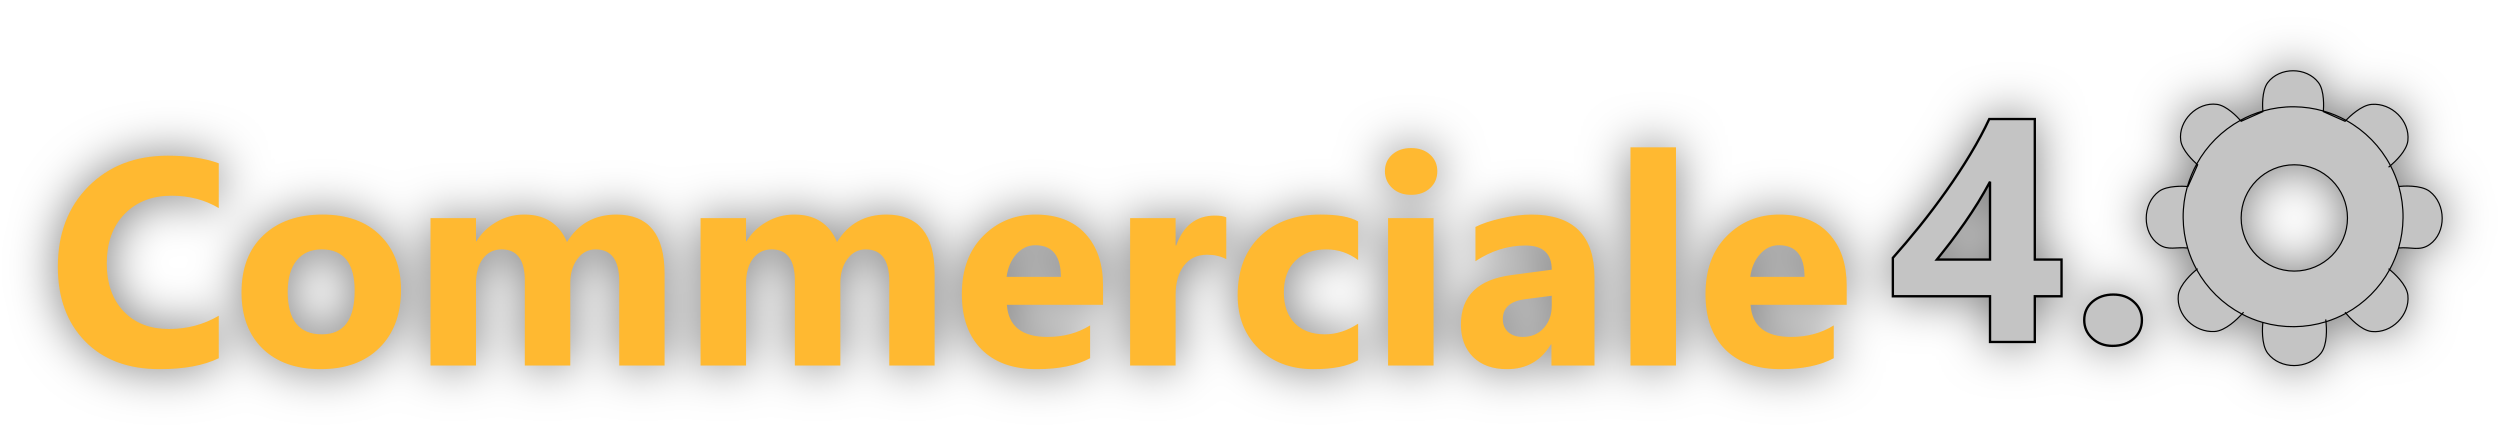
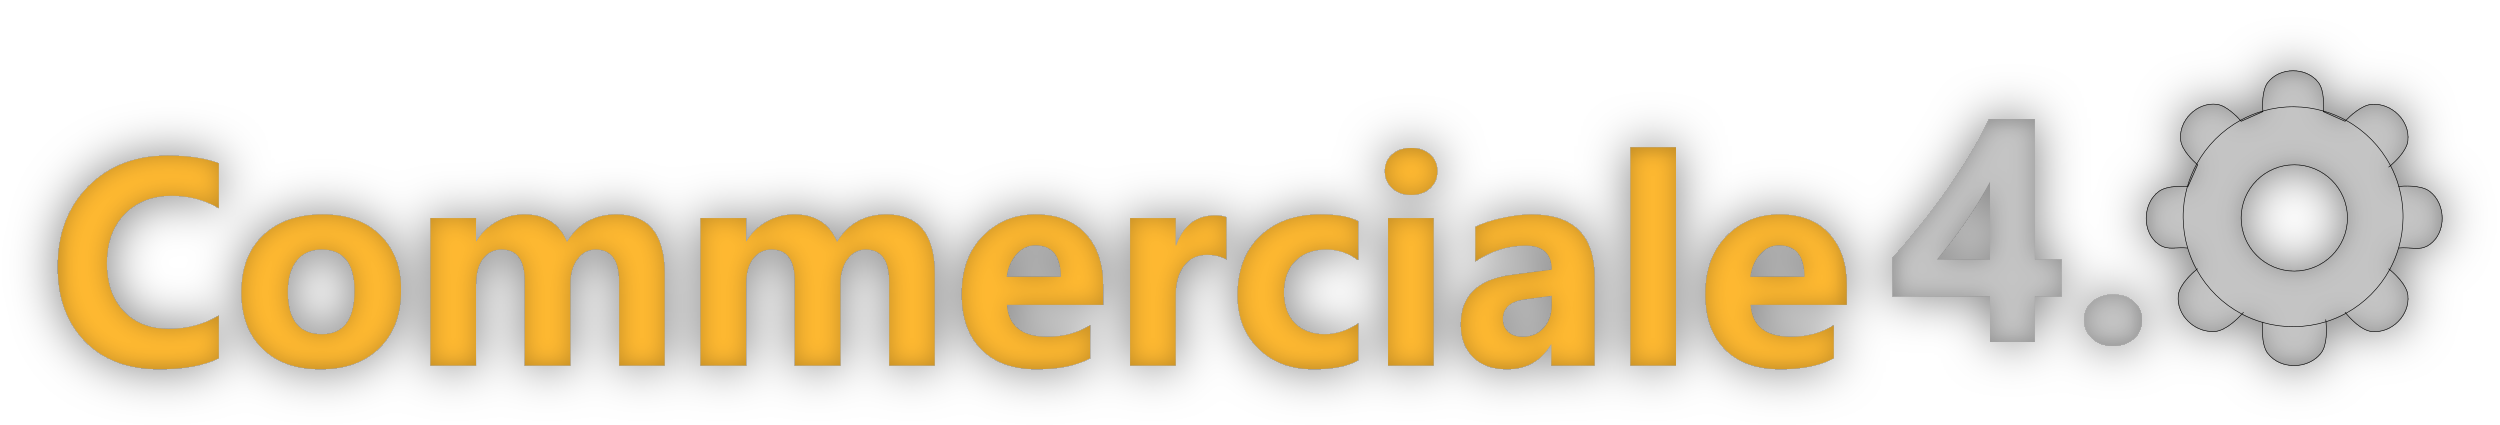
<svg xmlns="http://www.w3.org/2000/svg" width="212" height="36" viewBox="0 0 212 36" fill="none">
  <g filter="url(#filter0_d)">
-     <path d="M172.551 10.095V22.013H174.818V25.124H172.551V29H168.754V25.124H160.514V21.868C161.244 21.05 162 20.158 162.782 19.191C163.564 18.216 164.32 17.214 165.049 16.186C165.779 15.157 166.456 14.124 167.08 13.087C167.712 12.041 168.249 11.044 168.688 10.095H172.551ZM164.245 22.013H168.754V15.408C168.446 15.979 168.112 16.559 167.752 17.148C167.392 17.728 167.014 18.304 166.618 18.875C166.223 19.438 165.823 19.987 165.418 20.523C165.014 21.05 164.623 21.547 164.245 22.013ZM179.143 29.33C178.457 29.33 177.886 29.119 177.429 28.697C176.972 28.275 176.743 27.756 176.743 27.141C176.743 26.508 176.976 25.99 177.442 25.585C177.917 25.181 178.505 24.979 179.208 24.979C179.92 24.979 180.5 25.186 180.949 25.599C181.406 26.003 181.634 26.517 181.634 27.141C181.634 27.783 181.401 28.31 180.936 28.723C180.479 29.127 179.881 29.33 179.143 29.33Z" fill="#C4C4C4" />
-     <path d="M172.551 10.095H172.651V9.995H172.551V10.095ZM172.551 22.013H172.451V22.113H172.551V22.013ZM174.818 22.013H174.918V21.913H174.818V22.013ZM174.818 25.124V25.224H174.918V25.124H174.818ZM172.551 25.124V25.024H172.451V25.124H172.551ZM172.551 29V29.1H172.651V29H172.551ZM168.754 29H168.654V29.1H168.754V29ZM168.754 25.124H168.854V25.024H168.754V25.124ZM160.514 25.124H160.414V25.224H160.514V25.124ZM160.514 21.868L160.44 21.801L160.414 21.829V21.868H160.514ZM162.782 19.191L162.859 19.254L162.86 19.254L162.782 19.191ZM167.08 13.087L166.994 13.036L166.994 13.036L167.08 13.087ZM168.688 10.095V9.995H168.624L168.597 10.053L168.688 10.095ZM164.245 22.013L164.167 21.95L164.035 22.113H164.245V22.013ZM168.754 22.013V22.113H168.854V22.013H168.754ZM168.754 15.408H168.854L168.666 15.36L168.754 15.408ZM167.752 17.148L167.837 17.201L167.837 17.2L167.752 17.148ZM166.618 18.875L166.7 18.933L166.7 18.932L166.618 18.875ZM165.418 20.523L165.498 20.584L165.498 20.583L165.418 20.523ZM172.451 10.095V22.013H172.651V10.095H172.451ZM172.551 22.113H174.818V21.913H172.551V22.113ZM174.718 22.013V25.124H174.918V22.013H174.718ZM174.818 25.024H172.551V25.224H174.818V25.024ZM172.451 25.124V29H172.651V25.124H172.451ZM172.551 28.9H168.754V29.1H172.551V28.9ZM168.854 29V25.124H168.654V29H168.854ZM168.754 25.024H160.514V25.224H168.754V25.024ZM160.614 25.124V21.868H160.414V25.124H160.614ZM160.589 21.934C161.319 21.116 162.076 20.222 162.859 19.254L162.704 19.128C161.923 20.094 161.168 20.985 160.44 21.801L160.589 21.934ZM162.86 19.254C163.643 18.277 164.4 17.273 165.131 16.243L164.968 16.128C164.239 17.154 163.485 18.155 162.704 19.129L162.86 19.254ZM165.131 16.243C165.862 15.213 166.54 14.178 167.165 13.139L166.994 13.036C166.371 14.071 165.696 15.101 164.968 16.128L165.131 16.243ZM167.165 13.139C167.8 12.091 168.338 11.09 168.779 10.137L168.597 10.053C168.16 10.998 167.625 11.992 166.994 13.036L167.165 13.139ZM168.688 10.195H172.551V9.995H168.688V10.195ZM164.245 22.113H168.754V21.913H164.245V22.113ZM168.854 22.013V15.408H168.654V22.013H168.854ZM168.666 15.36C168.359 15.93 168.026 16.508 167.667 17.096L167.837 17.2C168.199 16.61 168.533 16.028 168.842 15.455L168.666 15.36ZM167.667 17.095C167.308 17.674 166.931 18.248 166.536 18.818L166.7 18.932C167.097 18.359 167.476 17.782 167.837 17.201L167.667 17.095ZM166.536 18.817C166.141 19.379 165.742 19.927 165.339 20.463L165.498 20.583C165.903 20.046 166.304 19.496 166.7 18.933L166.536 18.817ZM165.339 20.462C164.935 20.989 164.545 21.485 164.167 21.95L164.323 22.076C164.701 21.609 165.093 21.112 165.498 20.584L165.339 20.462ZM177.442 25.585L177.377 25.509L177.376 25.51L177.442 25.585ZM180.949 25.599L180.881 25.672L180.882 25.674L180.949 25.599ZM180.936 28.723L181.002 28.798L181.002 28.798L180.936 28.723ZM179.143 29.23C178.479 29.23 177.933 29.026 177.497 28.623L177.361 28.77C177.838 29.211 178.435 29.43 179.143 29.43V29.23ZM177.497 28.623C177.06 28.22 176.843 27.728 176.843 27.141H176.643C176.643 27.785 176.884 28.33 177.361 28.77L177.497 28.623ZM176.843 27.141C176.843 26.536 177.064 26.046 177.507 25.661L177.376 25.51C176.888 25.934 176.643 26.48 176.643 27.141H176.843ZM177.507 25.662C177.961 25.275 178.526 25.079 179.208 25.079V24.879C178.485 24.879 177.872 25.088 177.377 25.509L177.507 25.662ZM179.208 25.079C179.9 25.079 180.454 25.279 180.881 25.672L181.016 25.525C180.547 25.092 179.941 24.879 179.208 24.879V25.079ZM180.882 25.674C181.317 26.058 181.534 26.545 181.534 27.141H181.734C181.734 26.489 181.494 25.948 181.015 25.524L180.882 25.674ZM181.534 27.141C181.534 27.755 181.313 28.255 180.869 28.648L181.002 28.798C181.49 28.365 181.734 27.81 181.734 27.141H181.534ZM180.869 28.648C180.434 29.033 179.862 29.23 179.143 29.23V29.43C179.9 29.43 180.523 29.222 181.002 28.798L180.869 28.648Z" fill="black" />
-     <path d="M18.551 30.377C17.273 30.996 15.605 31.305 13.546 31.305C10.86 31.305 8.749 30.516 7.21 28.937C5.672 27.358 4.903 25.255 4.903 22.626C4.903 19.826 5.766 17.556 7.491 15.815C9.225 14.073 11.471 13.202 14.229 13.202C15.938 13.202 17.379 13.418 18.551 13.849V17.645C17.379 16.946 16.044 16.596 14.547 16.596C12.903 16.596 11.576 17.113 10.567 18.146C9.558 19.18 9.054 20.579 9.054 22.345C9.054 24.038 9.53 25.389 10.482 26.398C11.434 27.399 12.716 27.899 14.327 27.899C15.865 27.899 17.273 27.525 18.551 26.776V30.377ZM27.181 31.305C25.098 31.305 23.458 30.723 22.262 29.56C21.074 28.388 20.48 26.801 20.48 24.799C20.48 22.732 21.098 21.116 22.335 19.953C23.572 18.781 25.244 18.195 27.352 18.195C29.427 18.195 31.055 18.781 32.235 19.953C33.415 21.116 34.005 22.659 34.005 24.579C34.005 26.654 33.395 28.294 32.174 29.498C30.961 30.703 29.297 31.305 27.181 31.305ZM27.279 21.149C26.367 21.149 25.659 21.462 25.155 22.089C24.65 22.715 24.398 23.602 24.398 24.75C24.398 27.151 25.366 28.351 27.303 28.351C29.151 28.351 30.074 27.118 30.074 24.652C30.074 22.317 29.142 21.149 27.279 21.149ZM56.356 31H52.511V23.871C52.511 22.056 51.843 21.149 50.509 21.149C49.874 21.149 49.357 21.422 48.959 21.967C48.56 22.512 48.36 23.192 48.36 24.005V31H44.503V23.798C44.503 22.032 43.848 21.149 42.538 21.149C41.878 21.149 41.349 21.409 40.951 21.93C40.56 22.451 40.365 23.159 40.365 24.054V31H36.507V18.5H40.365V20.453H40.414C40.812 19.786 41.37 19.245 42.086 18.83C42.81 18.406 43.6 18.195 44.454 18.195C46.22 18.195 47.428 18.972 48.08 20.526C49.032 18.972 50.431 18.195 52.279 18.195C54.997 18.195 56.356 19.871 56.356 23.224V31ZM79.256 31H75.411V23.871C75.411 22.056 74.744 21.149 73.409 21.149C72.774 21.149 72.258 21.422 71.859 21.967C71.46 22.512 71.261 23.192 71.261 24.005V31H67.403V23.798C67.403 22.032 66.748 21.149 65.438 21.149C64.779 21.149 64.25 21.409 63.851 21.93C63.46 22.451 63.265 23.159 63.265 24.054V31H59.408V18.5H63.265V20.453H63.314C63.713 19.786 64.27 19.245 64.986 18.83C65.711 18.406 66.5 18.195 67.355 18.195C69.12 18.195 70.329 18.972 70.98 20.526C71.932 18.972 73.332 18.195 75.179 18.195C77.897 18.195 79.256 19.871 79.256 23.224V31ZM93.539 25.849H85.384C85.514 27.663 86.658 28.571 88.814 28.571C90.19 28.571 91.398 28.245 92.44 27.594V30.377C91.284 30.996 89.783 31.305 87.936 31.305C85.917 31.305 84.351 30.748 83.236 29.633C82.121 28.51 81.564 26.947 81.564 24.945C81.564 22.87 82.166 21.226 83.37 20.014C84.575 18.801 86.056 18.195 87.814 18.195C89.636 18.195 91.044 18.736 92.037 19.818C93.038 20.901 93.539 22.37 93.539 24.225V25.849ZM89.962 23.48C89.962 21.69 89.238 20.795 87.789 20.795C87.171 20.795 86.633 21.051 86.178 21.564C85.73 22.077 85.457 22.715 85.36 23.48H89.962ZM103.988 21.979C103.524 21.727 102.983 21.601 102.364 21.601C101.526 21.601 100.871 21.91 100.399 22.528C99.927 23.139 99.691 23.973 99.691 25.031V31H95.834V18.5H99.691V20.819H99.74C100.35 19.127 101.449 18.28 103.036 18.28C103.443 18.28 103.76 18.329 103.988 18.427V21.979ZM115.169 30.548C114.299 31.053 113.041 31.305 111.397 31.305C109.477 31.305 107.923 30.723 106.734 29.56C105.546 28.396 104.952 26.894 104.952 25.055C104.952 22.931 105.587 21.259 106.856 20.038C108.134 18.809 109.839 18.195 111.971 18.195C113.444 18.195 114.51 18.39 115.169 18.781V22.052C114.364 21.45 113.465 21.149 112.472 21.149C111.365 21.149 110.486 21.474 109.835 22.125C109.192 22.768 108.871 23.66 108.871 24.799C108.871 25.906 109.18 26.776 109.798 27.411C110.417 28.038 111.267 28.351 112.35 28.351C113.31 28.351 114.25 28.05 115.169 27.448V30.548ZM119.662 16.523C119.011 16.523 118.478 16.331 118.062 15.949C117.647 15.558 117.44 15.082 117.44 14.521C117.44 13.943 117.647 13.471 118.062 13.104C118.478 12.738 119.011 12.555 119.662 12.555C120.321 12.555 120.854 12.738 121.261 13.104C121.676 13.471 121.883 13.943 121.883 14.521C121.883 15.106 121.676 15.587 121.261 15.961C120.854 16.335 120.321 16.523 119.662 16.523ZM121.566 31H117.708V18.5H121.566V31ZM135.213 31H131.563V29.206H131.515C130.676 30.605 129.435 31.305 127.792 31.305C126.579 31.305 125.623 30.963 124.923 30.28C124.231 29.588 123.885 28.669 123.885 27.521C123.885 25.096 125.322 23.696 128.194 23.322L131.588 22.87C131.588 21.503 130.847 20.819 129.366 20.819C127.877 20.819 126.461 21.263 125.118 22.15V19.245C125.655 18.968 126.388 18.724 127.315 18.512C128.251 18.301 129.102 18.195 129.867 18.195C133.431 18.195 135.213 19.973 135.213 23.529V31ZM131.588 25.922V25.08L129.317 25.373C128.064 25.535 127.438 26.101 127.438 27.069C127.438 27.509 127.588 27.871 127.889 28.156C128.198 28.433 128.613 28.571 129.134 28.571C129.859 28.571 130.449 28.323 130.904 27.826C131.36 27.322 131.588 26.687 131.588 25.922ZM142.123 31H138.265V12.494H142.123V31ZM156.6 25.849H148.446C148.576 27.663 149.719 28.571 151.876 28.571C153.251 28.571 154.46 28.245 155.501 27.594V30.377C154.346 30.996 152.844 31.305 150.997 31.305C148.979 31.305 147.412 30.748 146.297 29.633C145.182 28.51 144.625 26.947 144.625 24.945C144.625 22.87 145.227 21.226 146.432 20.014C147.636 18.801 149.117 18.195 150.875 18.195C152.698 18.195 154.106 18.736 155.099 19.818C156.1 20.901 156.6 22.37 156.6 24.225V25.849ZM153.023 23.48C153.023 21.69 152.299 20.795 150.851 20.795C150.232 20.795 149.695 21.051 149.239 21.564C148.792 22.077 148.519 22.715 148.421 23.48H153.023Z" fill="#FFB931" style="mix-blend-mode:lighten" />
-     <path fill-rule="evenodd" clip-rule="evenodd" d="M185.492 15.813C185.248 16.661 185.121 17.556 185.131 18.482C185.141 19.368 185.274 20.224 185.514 21.034C185.704 21.672 185.959 22.282 186.273 22.855C187.154 24.461 188.493 25.779 190.113 26.633C190.674 26.928 191.268 27.168 191.888 27.345C192.735 27.587 193.631 27.713 194.557 27.703C195.494 27.692 196.396 27.546 197.244 27.283C197.836 27.099 198.403 26.859 198.937 26.567C200.501 25.714 201.79 24.425 202.643 22.861C202.957 22.285 203.212 21.673 203.4 21.031C203.637 20.223 203.769 19.367 203.778 18.482C203.789 17.555 203.663 16.659 203.421 15.812C203.245 15.194 203.006 14.603 202.712 14.044C201.86 12.424 200.544 11.084 198.939 10.202C198.888 10.254 198.861 10.285 198.861 10.285L197.016 9.465C197.016 9.465 197.018 9.447 197.021 9.413C196.238 9.189 195.412 9.065 194.557 9.055C193.632 9.045 192.737 9.172 191.889 9.417C191.892 9.448 191.894 9.465 191.894 9.465L190.049 10.285C190.049 10.285 190.026 10.256 189.982 10.207C188.428 11.064 187.14 12.352 186.283 13.906C186.332 13.95 186.361 13.973 186.361 13.973L185.541 15.818C185.541 15.818 185.524 15.816 185.492 15.813ZM194.557 13.973C192.068 13.973 190.049 15.992 190.049 18.482C190.049 20.971 192.068 22.989 194.557 22.989C197.047 22.989 199.066 20.971 199.066 18.482C199.066 15.992 197.047 13.973 194.557 13.973Z" fill="#C4C4C4" />
-     <path d="M206.033 20.735C207.472 19.723 207.435 17.292 206.033 16.227C205.278 15.655 203.726 15.781 203.421 15.812C203.663 16.659 203.789 17.555 203.778 18.482C203.769 19.367 203.637 20.223 203.4 21.031C204.428 20.916 205.187 21.331 206.033 20.735Z" fill="#C4C4C4" />
-     <path d="M201.115 28.112C202.803 28.293 204.369 26.727 204.188 25.039C204.09 24.12 202.977 23.137 202.643 22.861C201.79 24.425 200.501 25.714 198.937 26.567C199.213 26.901 200.196 28.014 201.115 28.112Z" fill="#C4C4C4" />
-     <path d="M192.303 29.957C193.368 31.359 195.718 31.337 196.812 29.957C197.38 29.239 197.297 27.804 197.244 27.283C196.396 27.546 195.494 27.692 194.557 27.703C193.631 27.713 192.735 27.587 191.888 27.345C191.857 27.65 191.731 29.202 192.303 29.957Z" fill="#C4C4C4" />
-     <path d="M184.722 25.039C184.541 26.727 186.101 28.208 187.795 28.112C188.721 28.06 189.746 27.035 190.113 26.633C188.493 25.779 187.154 24.461 186.273 22.855C185.948 23.123 184.82 24.114 184.722 25.039Z" fill="#C4C4C4" />
-     <path d="M183.082 16.227C181.659 17.263 181.62 19.755 183.082 20.735C183.877 21.268 184.565 20.918 185.514 21.034C185.274 20.224 185.141 19.368 185.131 18.482C185.121 17.556 185.248 16.661 185.492 15.813C185.212 15.792 183.79 15.713 183.082 16.227Z" fill="#C4C4C4" />
-     <path d="M188 8.851C186.318 8.622 184.698 10.242 184.927 11.924C185.039 12.748 186 13.655 186.283 13.906C187.14 12.352 188.428 11.064 189.982 10.207C189.731 9.924 188.824 8.963 188 8.851Z" fill="#C4C4C4" />
-     <path d="M196.607 7.006C195.595 5.665 193.315 5.665 192.303 7.006C191.777 7.705 191.866 9.135 191.889 9.417C192.737 9.172 193.632 9.045 194.557 9.055C195.412 9.065 196.238 9.189 197.021 9.413C197.045 9.122 197.131 7.702 196.607 7.006Z" fill="#C4C4C4" />
-     <path d="M204.188 11.924C204.369 10.236 202.807 8.715 201.115 8.851C200.232 8.921 199.223 9.906 198.939 10.202C200.544 11.084 201.86 12.424 202.712 14.044C203.109 13.707 204.096 12.787 204.188 11.924Z" fill="#C4C4C4" />
-     <path d="M202.549 14.178C202.549 14.178 202.612 14.13 202.712 14.044M203.369 15.818C203.369 15.818 203.387 15.815 203.421 15.812M203.4 21.031C203.637 20.223 203.769 19.367 203.778 18.482C203.789 17.555 203.663 16.659 203.421 15.812M203.4 21.031C204.428 20.916 205.187 21.331 206.033 20.735C207.472 19.723 207.435 17.292 206.033 16.227C205.278 15.655 203.726 15.781 203.421 15.812M203.4 21.031C203.212 21.673 202.957 22.285 202.643 22.861M202.549 22.785C202.549 22.785 202.584 22.811 202.643 22.861M198.861 26.473C198.861 26.473 198.887 26.508 198.937 26.567M197.221 27.088C197.221 27.088 197.232 27.16 197.244 27.283M191.894 27.293C191.894 27.293 191.891 27.311 191.888 27.345M190.254 26.473C190.254 26.473 190.204 26.534 190.113 26.633M186.361 22.785C186.361 22.785 186.329 22.809 186.273 22.855M185.514 21.034C185.274 20.224 185.141 19.368 185.131 18.482C185.121 17.556 185.248 16.661 185.492 15.813M185.514 21.034C184.565 20.918 183.877 21.268 183.082 20.735C181.62 19.755 181.659 17.263 183.082 16.227C183.79 15.713 185.212 15.792 185.492 15.813M185.514 21.034C185.704 21.672 185.959 22.282 186.273 22.855M185.492 15.813C185.524 15.816 185.541 15.818 185.541 15.818L186.361 13.973C186.361 13.973 186.332 13.95 186.283 13.906M185.492 15.813C185.686 15.144 185.952 14.505 186.283 13.906M186.273 22.855C187.154 24.461 188.493 25.779 190.113 26.633M186.273 22.855C185.948 23.123 184.82 24.114 184.722 25.039C184.541 26.727 186.101 28.208 187.795 28.112C188.721 28.06 189.746 27.035 190.113 26.633M190.113 26.633C190.674 26.928 191.268 27.168 191.888 27.345M191.888 27.345C192.735 27.587 193.631 27.713 194.557 27.703C195.494 27.692 196.396 27.546 197.244 27.283M191.888 27.345C191.857 27.65 191.731 29.202 192.303 29.957C193.368 31.359 195.718 31.337 196.812 29.957C197.38 29.239 197.297 27.804 197.244 27.283M197.244 27.283C197.836 27.099 198.403 26.859 198.937 26.567M198.937 26.567C200.501 25.714 201.79 24.425 202.643 22.861M198.937 26.567C199.213 26.901 200.196 28.014 201.115 28.112C202.803 28.293 204.369 26.727 204.188 25.039C204.09 24.12 202.977 23.137 202.643 22.861M203.421 15.812C203.245 15.194 203.006 14.603 202.712 14.044M202.712 14.044C201.86 12.424 200.544 11.084 198.939 10.202M202.712 14.044C203.109 13.707 204.096 12.787 204.188 11.924C204.369 10.236 202.807 8.715 201.115 8.851C200.232 8.921 199.223 9.906 198.939 10.202M198.939 10.202C198.888 10.254 198.861 10.285 198.861 10.285L197.016 9.465C197.016 9.465 197.018 9.447 197.021 9.413M198.939 10.202C198.337 9.871 197.695 9.605 197.021 9.413M197.021 9.413C196.238 9.189 195.412 9.065 194.557 9.055C193.632 9.045 192.737 9.172 191.889 9.417M197.021 9.413C197.045 9.122 197.131 7.702 196.607 7.006C195.595 5.665 193.315 5.665 192.303 7.006C191.777 7.705 191.866 9.135 191.889 9.417M191.889 9.417C191.892 9.448 191.894 9.465 191.894 9.465L190.049 10.285C190.049 10.285 190.026 10.256 189.982 10.207M191.889 9.417C191.22 9.61 190.581 9.876 189.982 10.207M189.982 10.207C188.428 11.064 187.14 12.352 186.283 13.906M189.982 10.207C189.731 9.924 188.824 8.963 188 8.851C186.318 8.622 184.698 10.242 184.927 11.924C185.039 12.748 186 13.655 186.283 13.906M190.049 18.482C190.049 15.992 192.068 13.973 194.557 13.973C197.047 13.973 199.066 15.992 199.066 18.482C199.066 20.971 197.047 22.989 194.557 22.989C192.068 22.989 190.049 20.971 190.049 18.482Z" stroke="black" stroke-width="0.1" />
+     <g filter="url(#filter1_i)">
+       <path d="M172.551 10.095V22.013H174.818V25.124H172.551V29H168.754V25.124H160.514V21.868C161.244 21.05 162 20.158 162.782 19.191C163.564 18.216 164.32 17.214 165.049 16.186C165.779 15.157 166.456 14.124 167.08 13.087C167.712 12.041 168.249 11.044 168.688 10.095H172.551ZM164.245 22.013H168.754V15.408C168.446 15.979 168.112 16.559 167.752 17.148C167.392 17.728 167.014 18.304 166.618 18.875C166.223 19.438 165.823 19.987 165.418 20.523C165.014 21.05 164.623 21.547 164.245 22.013ZM179.143 29.33C178.457 29.33 177.886 29.119 177.429 28.697C176.972 28.275 176.743 27.756 176.743 27.141C176.743 26.508 176.976 25.99 177.442 25.585C177.917 25.181 178.505 24.979 179.208 24.979C179.92 24.979 180.5 25.186 180.949 25.599C181.406 26.003 181.634 26.517 181.634 27.141C181.634 27.783 181.401 28.31 180.936 28.723C180.479 29.127 179.881 29.33 179.143 29.33Z" fill="#C4C4C4" />
+     </g>
+     <g filter="url(#filter2_i)">
+       <path d="M18.551 30.377C17.273 30.996 15.605 31.305 13.546 31.305C10.86 31.305 8.749 30.516 7.21 28.937C5.672 27.358 4.903 25.255 4.903 22.626C4.903 19.826 5.766 17.556 7.491 15.815C9.225 14.073 11.471 13.202 14.229 13.202C15.938 13.202 17.379 13.418 18.551 13.849V17.645C17.379 16.946 16.044 16.596 14.547 16.596C12.903 16.596 11.576 17.113 10.567 18.146C9.558 19.18 9.054 20.579 9.054 22.345C9.054 24.038 9.53 25.389 10.482 26.398C11.434 27.399 12.716 27.899 14.327 27.899C15.865 27.899 17.273 27.525 18.551 26.776V30.377ZM27.181 31.305C25.098 31.305 23.458 30.723 22.262 29.56C21.074 28.388 20.48 26.801 20.48 24.799C20.48 22.732 21.098 21.116 22.335 19.953C23.572 18.781 25.244 18.195 27.352 18.195C29.427 18.195 31.055 18.781 32.235 19.953C33.415 21.116 34.005 22.659 34.005 24.579C34.005 26.654 33.395 28.294 32.174 29.498C30.961 30.703 29.297 31.305 27.181 31.305ZM27.279 21.149C26.367 21.149 25.659 21.462 25.155 22.089C24.65 22.715 24.398 23.602 24.398 24.75C24.398 27.151 25.366 28.351 27.303 28.351C29.151 28.351 30.074 27.118 30.074 24.652C30.074 22.317 29.142 21.149 27.279 21.149ZM56.356 31H52.511V23.871C52.511 22.056 51.843 21.149 50.509 21.149C49.874 21.149 49.357 21.422 48.959 21.967C48.56 22.512 48.36 23.192 48.36 24.005V31H44.503V23.798C44.503 22.032 43.848 21.149 42.538 21.149C41.878 21.149 41.349 21.409 40.951 21.93C40.56 22.451 40.365 23.159 40.365 24.054V31H36.507V18.5H40.365V20.453H40.414C40.812 19.786 41.37 19.245 42.086 18.83C42.81 18.406 43.6 18.195 44.454 18.195C46.22 18.195 47.428 18.972 48.08 20.526C49.032 18.972 50.431 18.195 52.279 18.195C54.997 18.195 56.356 19.871 56.356 23.224V31ZM79.256 31H75.411V23.871C75.411 22.056 74.744 21.149 73.409 21.149C72.774 21.149 72.258 21.422 71.859 21.967C71.46 22.512 71.261 23.192 71.261 24.005V31H67.403V23.798C67.403 22.032 66.748 21.149 65.438 21.149C64.779 21.149 64.25 21.409 63.851 21.93C63.46 22.451 63.265 23.159 63.265 24.054V31H59.408V18.5H63.265V20.453H63.314C63.713 19.786 64.27 19.245 64.986 18.83C65.711 18.406 66.5 18.195 67.355 18.195C69.12 18.195 70.329 18.972 70.98 20.526C71.932 18.972 73.332 18.195 75.179 18.195C77.897 18.195 79.256 19.871 79.256 23.224V31ZM93.539 25.849H85.384C85.514 27.663 86.658 28.571 88.814 28.571C90.19 28.571 91.398 28.245 92.44 27.594V30.377C91.284 30.996 89.783 31.305 87.936 31.305C85.917 31.305 84.351 30.748 83.236 29.633C82.121 28.51 81.564 26.947 81.564 24.945C81.564 22.87 82.166 21.226 83.37 20.014C84.575 18.801 86.056 18.195 87.814 18.195C89.636 18.195 91.044 18.736 92.037 19.818C93.038 20.901 93.539 22.37 93.539 24.225V25.849ZM89.962 23.48C89.962 21.69 89.238 20.795 87.789 20.795C87.171 20.795 86.633 21.051 86.178 21.564C85.73 22.077 85.457 22.715 85.36 23.48H89.962ZM103.988 21.979C103.524 21.727 102.983 21.601 102.364 21.601C101.526 21.601 100.871 21.91 100.399 22.528C99.927 23.139 99.691 23.973 99.691 25.031V31H95.834V18.5H99.691V20.819H99.74C100.35 19.127 101.449 18.28 103.036 18.28C103.443 18.28 103.76 18.329 103.988 18.427V21.979ZM115.169 30.548C114.299 31.053 113.041 31.305 111.397 31.305C109.477 31.305 107.923 30.723 106.734 29.56C105.546 28.396 104.952 26.894 104.952 25.055C104.952 22.931 105.587 21.259 106.856 20.038C108.134 18.809 109.839 18.195 111.971 18.195C113.444 18.195 114.51 18.39 115.169 18.781V22.052C114.364 21.45 113.465 21.149 112.472 21.149C111.365 21.149 110.486 21.474 109.835 22.125C109.192 22.768 108.871 23.66 108.871 24.799C108.871 25.906 109.18 26.776 109.798 27.411C110.417 28.038 111.267 28.351 112.35 28.351C113.31 28.351 114.25 28.05 115.169 27.448V30.548ZM119.662 16.523C119.011 16.523 118.478 16.331 118.062 15.949C117.647 15.558 117.44 15.082 117.44 14.521C117.44 13.943 117.647 13.471 118.062 13.104C118.478 12.738 119.011 12.555 119.662 12.555C120.321 12.555 120.854 12.738 121.261 13.104C121.676 13.471 121.883 13.943 121.883 14.521C121.883 15.106 121.676 15.587 121.261 15.961C120.854 16.335 120.321 16.523 119.662 16.523ZM121.566 31H117.708V18.5H121.566V31ZM135.213 31H131.563V29.206H131.515C130.676 30.605 129.435 31.305 127.792 31.305C126.579 31.305 125.623 30.963 124.923 30.28C124.231 29.588 123.885 28.669 123.885 27.521C123.885 25.096 125.322 23.696 128.194 23.322L131.588 22.87C131.588 21.503 130.847 20.819 129.366 20.819C127.877 20.819 126.461 21.263 125.118 22.15V19.245C125.655 18.968 126.388 18.724 127.315 18.512C128.251 18.301 129.102 18.195 129.867 18.195C133.431 18.195 135.213 19.973 135.213 23.529V31ZM131.588 25.922V25.08L129.317 25.373C128.064 25.535 127.438 26.101 127.438 27.069C127.438 27.509 127.588 27.871 127.889 28.156C128.198 28.433 128.613 28.571 129.134 28.571C129.859 28.571 130.449 28.323 130.904 27.826C131.36 27.322 131.588 26.687 131.588 25.922ZM142.123 31H138.265V12.494H142.123V31ZM156.6 25.849H148.446C148.576 27.663 149.719 28.571 151.876 28.571C153.251 28.571 154.46 28.245 155.501 27.594V30.377C154.346 30.996 152.844 31.305 150.997 31.305C148.979 31.305 147.412 30.748 146.297 29.633C145.182 28.51 144.625 26.947 144.625 24.945C144.625 22.87 145.227 21.226 146.432 20.014C147.636 18.801 149.117 18.195 150.875 18.195C152.698 18.195 154.106 18.736 155.099 19.818C156.1 20.901 156.6 22.37 156.6 24.225V25.849ZM153.023 23.48C153.023 21.69 152.299 20.795 150.851 20.795C150.232 20.795 149.695 21.051 149.239 21.564C148.792 22.077 148.519 22.715 148.421 23.48H153.023Z" fill="#FFB931" style="mix-blend-mode:lighten" />
+     </g>
+     <g filter="url(#filter3_i)">
+       <path fill-rule="evenodd" clip-rule="evenodd" d="M185.492 15.813C185.248 16.661 185.121 17.556 185.131 18.482C185.141 19.368 185.274 20.224 185.514 21.034C185.704 21.672 185.959 22.282 186.273 22.855C187.154 24.461 188.493 25.779 190.113 26.633C190.674 26.928 191.268 27.168 191.888 27.345C192.735 27.587 193.631 27.713 194.557 27.703C195.494 27.692 196.396 27.546 197.244 27.283C197.836 27.099 198.403 26.859 198.937 26.567C200.501 25.714 201.79 24.425 202.643 22.861C202.957 22.285 203.212 21.673 203.4 21.031C203.637 20.223 203.769 19.367 203.778 18.482C203.789 17.555 203.663 16.659 203.421 15.812C203.245 15.194 203.006 14.603 202.712 14.044C201.86 12.424 200.544 11.084 198.939 10.202C198.888 10.254 198.861 10.285 198.861 10.285L197.016 9.465C197.016 9.465 197.018 9.447 197.021 9.413C196.238 9.189 195.412 9.065 194.557 9.055C193.632 9.045 192.737 9.172 191.889 9.417C191.892 9.448 191.894 9.465 191.894 9.465L190.049 10.285C190.049 10.285 190.026 10.256 189.982 10.207C188.428 11.064 187.14 12.352 186.283 13.906C186.332 13.95 186.361 13.973 186.361 13.973L185.541 15.818C185.541 15.818 185.524 15.816 185.492 15.813ZM194.557 13.973C192.068 13.973 190.049 15.992 190.049 18.482C190.049 20.971 192.068 22.989 194.557 22.989C197.047 22.989 199.066 20.971 199.066 18.482C199.066 15.992 197.047 13.973 194.557 13.973Z" fill="#C4C4C4" />
+       <path d="M206.033 20.735C207.472 19.723 207.435 17.292 206.033 16.227C205.278 15.655 203.726 15.781 203.421 15.812C203.663 16.659 203.789 17.555 203.778 18.482C203.769 19.367 203.637 20.223 203.4 21.031C204.428 20.916 205.187 21.331 206.033 20.735Z" fill="#C4C4C4" />
+       <path d="M201.115 28.112C202.803 28.293 204.369 26.727 204.188 25.039C204.09 24.12 202.977 23.137 202.643 22.861C201.79 24.425 200.501 25.714 198.937 26.567C199.213 26.901 200.196 28.014 201.115 28.112Z" fill="#C4C4C4" />
+       <path d="M192.303 29.957C193.368 31.359 195.718 31.337 196.812 29.957C197.38 29.239 197.297 27.804 197.244 27.283C196.396 27.546 195.494 27.692 194.557 27.703C193.631 27.713 192.735 27.587 191.888 27.345C191.857 27.65 191.731 29.202 192.303 29.957Z" fill="#C4C4C4" />
+       <path d="M184.722 25.039C184.541 26.727 186.101 28.208 187.795 28.112C188.721 28.06 189.746 27.035 190.113 26.633C188.493 25.779 187.154 24.461 186.273 22.855C185.948 23.123 184.82 24.114 184.722 25.039Z" fill="#C4C4C4" />
+       <path d="M183.082 16.227C181.659 17.263 181.62 19.755 183.082 20.735C183.877 21.268 184.565 20.918 185.514 21.034C185.274 20.224 185.141 19.368 185.131 18.482C185.121 17.556 185.248 16.661 185.492 15.813C185.212 15.792 183.79 15.713 183.082 16.227Z" fill="#C4C4C4" />
+       <path d="M188 8.851C186.318 8.622 184.698 10.242 184.927 11.924C185.039 12.748 186 13.655 186.283 13.906C187.14 12.352 188.428 11.064 189.982 10.207C189.731 9.924 188.824 8.963 188 8.851Z" fill="#C4C4C4" />
+       <path d="M196.607 7.006C195.595 5.665 193.315 5.665 192.303 7.006C191.777 7.705 191.866 9.135 191.889 9.417C192.737 9.172 193.632 9.045 194.557 9.055C195.412 9.065 196.238 9.189 197.021 9.413C197.045 9.122 197.131 7.702 196.607 7.006Z" fill="#C4C4C4" />
+       <path d="M204.188 11.924C204.369 10.236 202.807 8.715 201.115 8.851C200.232 8.921 199.223 9.906 198.939 10.202C200.544 11.084 201.86 12.424 202.712 14.044C203.109 13.707 204.096 12.787 204.188 11.924Z" fill="#C4C4C4" />
+     </g>
+     <path d="M202.549 14.178C202.549 14.178 202.612 14.13 202.712 14.044M203.369 15.818C203.369 15.818 203.387 15.815 203.421 15.812M203.4 21.031C203.637 20.223 203.769 19.367 203.778 18.482C203.789 17.555 203.663 16.659 203.421 15.812M203.4 21.031C204.428 20.916 205.187 21.331 206.033 20.735C207.472 19.723 207.435 17.292 206.033 16.227C205.278 15.655 203.726 15.781 203.421 15.812M203.4 21.031C203.212 21.673 202.957 22.285 202.643 22.861M202.549 22.785C202.549 22.785 202.584 22.811 202.643 22.861M198.861 26.473C198.861 26.473 198.887 26.508 198.937 26.567M197.221 27.088C197.221 27.088 197.232 27.16 197.244 27.283M191.894 27.293C191.894 27.293 191.891 27.311 191.888 27.345M190.254 26.473C190.254 26.473 190.204 26.534 190.113 26.633M186.361 22.785C186.361 22.785 186.329 22.809 186.273 22.855M185.514 21.034C185.274 20.224 185.141 19.368 185.131 18.482C185.121 17.556 185.248 16.661 185.492 15.813M185.514 21.034C184.565 20.918 183.877 21.268 183.082 20.735C181.62 19.755 181.659 17.263 183.082 16.227C183.79 15.713 185.212 15.792 185.492 15.813M185.514 21.034C185.704 21.672 185.959 22.282 186.273 22.855M185.492 15.813C185.524 15.816 185.541 15.818 185.541 15.818L186.361 13.973C186.361 13.973 186.332 13.95 186.283 13.906M185.492 15.813C185.686 15.144 185.952 14.505 186.283 13.906M186.273 22.855C187.154 24.461 188.493 25.779 190.113 26.633M186.273 22.855C185.948 23.123 184.82 24.114 184.722 25.039C184.541 26.727 186.101 28.208 187.795 28.112C188.721 28.06 189.746 27.035 190.113 26.633M190.113 26.633C190.674 26.928 191.268 27.168 191.888 27.345M191.888 27.345C192.735 27.587 193.631 27.713 194.557 27.703C195.494 27.692 196.396 27.546 197.244 27.283M191.888 27.345C191.857 27.65 191.731 29.202 192.303 29.957C193.368 31.359 195.718 31.337 196.812 29.957C197.38 29.239 197.297 27.804 197.244 27.283M197.244 27.283C197.836 27.099 198.403 26.859 198.937 26.567M198.937 26.567C200.501 25.714 201.79 24.425 202.643 22.861M198.937 26.567C199.213 26.901 200.196 28.014 201.115 28.112C202.803 28.293 204.369 26.727 204.188 25.039C204.09 24.12 202.977 23.137 202.643 22.861M203.421 15.812C203.245 15.194 203.006 14.603 202.712 14.044M202.712 14.044C201.86 12.424 200.544 11.084 198.939 10.202M202.712 14.044C203.109 13.707 204.096 12.787 204.188 11.924C204.369 10.236 202.807 8.715 201.115 8.851C200.232 8.921 199.223 9.906 198.939 10.202M198.939 10.202C198.888 10.254 198.861 10.285 198.861 10.285L197.016 9.465C197.016 9.465 197.018 9.447 197.021 9.413M198.939 10.202C198.337 9.871 197.695 9.605 197.021 9.413M197.021 9.413C196.238 9.189 195.412 9.065 194.557 9.055C193.632 9.045 192.737 9.172 191.889 9.417M197.021 9.413C197.045 9.122 197.131 7.702 196.607 7.006C195.595 5.665 193.315 5.665 192.303 7.006C191.777 7.705 191.866 9.135 191.889 9.417M191.889 9.417C191.892 9.448 191.894 9.465 191.894 9.465L190.049 10.285C190.049 10.285 190.026 10.256 189.982 10.207M191.889 9.417C191.22 9.61 190.581 9.876 189.982 10.207M189.982 10.207C188.428 11.064 187.14 12.352 186.283 13.906M189.982 10.207C189.731 9.924 188.824 8.963 188 8.851C186.318 8.622 184.698 10.242 184.927 11.924C185.039 12.748 186 13.655 186.283 13.906M190.049 18.482C190.049 15.992 192.068 13.973 194.557 13.973C197.047 13.973 199.066 15.992 199.066 18.482C199.066 20.971 197.047 22.989 194.557 22.989C192.068 22.989 190.049 20.971 190.049 18.482Z" stroke="black" stroke-width="0.05" />
  </g>
  <defs>
    <filter id="filter0_d" x="0" y="-4" width="212" height="42" filterUnits="userSpaceOnUse" color-interpolation-filters="sRGB">
      <feFlood flood-opacity="0" result="BackgroundImageFix" />
      <feColorMatrix in="SourceAlpha" type="matrix" values="0 0 0 0 0 0 0 0 0 0 0 0 0 0 0 0 0 0 127 0" />
      <feOffset />
      <feGaussianBlur stdDeviation="2" />
      <feColorMatrix type="matrix" values="0 0 0 0 0 0 0 0 0 0 0 0 0 0 0 0 0 0 0.5 0" />
      <feBlend mode="normal" in2="BackgroundImageFix" result="effect1_dropShadow" />
      <feBlend mode="normal" in="SourceGraphic" in2="effect1_dropShadow" result="shape" />
    </filter>
+     <filter id="filter1_i" x="160.514" y="10.095" width="21.12" height="19.235" filterUnits="userSpaceOnUse" color-interpolation-filters="sRGB">
+       <feFlood flood-opacity="0" result="BackgroundImageFix" />
+       <feBlend mode="normal" in="SourceGraphic" in2="BackgroundImageFix" result="shape" />
+       <feColorMatrix in="SourceAlpha" type="matrix" values="0 0 0 0 0 0 0 0 0 0 0 0 0 0 0 0 0 0 127 0" result="hardAlpha" />
+       <feOffset />
+       <feGaussianBlur stdDeviation="1" />
+       <feComposite in2="hardAlpha" operator="arithmetic" k2="-1" k3="1" />
+       <feColorMatrix type="matrix" values="0 0 0 0 0 0 0 0 0 0 0 0 0 0 0 0 0 0 0.25 0" />
+       <feBlend mode="normal" in2="shape" result="effect1_innerShadow" />
+     </filter>
+     <filter id="filter2_i" x="4.903" y="12.494" width="151.697" height="18.811" filterUnits="userSpaceOnUse" color-interpolation-filters="sRGB">
+       <feFlood flood-opacity="0" result="BackgroundImageFix" />
+       <feBlend mode="normal" in="SourceGraphic" in2="BackgroundImageFix" result="shape" />
+       <feColorMatrix in="SourceAlpha" type="matrix" values="0 0 0 0 0 0 0 0 0 0 0 0 0 0 0 0 0 0 127 0" result="hardAlpha" />
+       <feOffset />
+       <feGaussianBlur stdDeviation="1" />
+       <feComposite in2="hardAlpha" operator="arithmetic" k2="-1" k3="1" />
+       <feColorMatrix type="matrix" values="0 0 0 0 0 0 0 0 0 0 0 0 0 0 0 0 0 0 0.25 0" />
+       <feBlend mode="normal" in2="shape" result="effect1_innerShadow" />
+     </filter>
+     <filter id="filter3_i" x="181.975" y="5.975" width="25.148" height="25.05" filterUnits="userSpaceOnUse" color-interpolation-filters="sRGB">
+       <feFlood flood-opacity="0" result="BackgroundImageFix" />
+       <feBlend mode="normal" in="SourceGraphic" in2="BackgroundImageFix" result="shape" />
+       <feColorMatrix in="SourceAlpha" type="matrix" values="0 0 0 0 0 0 0 0 0 0 0 0 0 0 0 0 0 0 127 0" result="hardAlpha" />
+       <feOffset />
+       <feGaussianBlur stdDeviation="1" />
+       <feComposite in2="hardAlpha" operator="arithmetic" k2="-1" k3="1" />
+       <feColorMatrix type="matrix" values="0 0 0 0 0 0 0 0 0 0 0 0 0 0 0 0 0 0 0.25 0" />
+       <feBlend mode="normal" in2="shape" result="effect1_innerShadow" />
+     </filter>
  </defs>
</svg>
